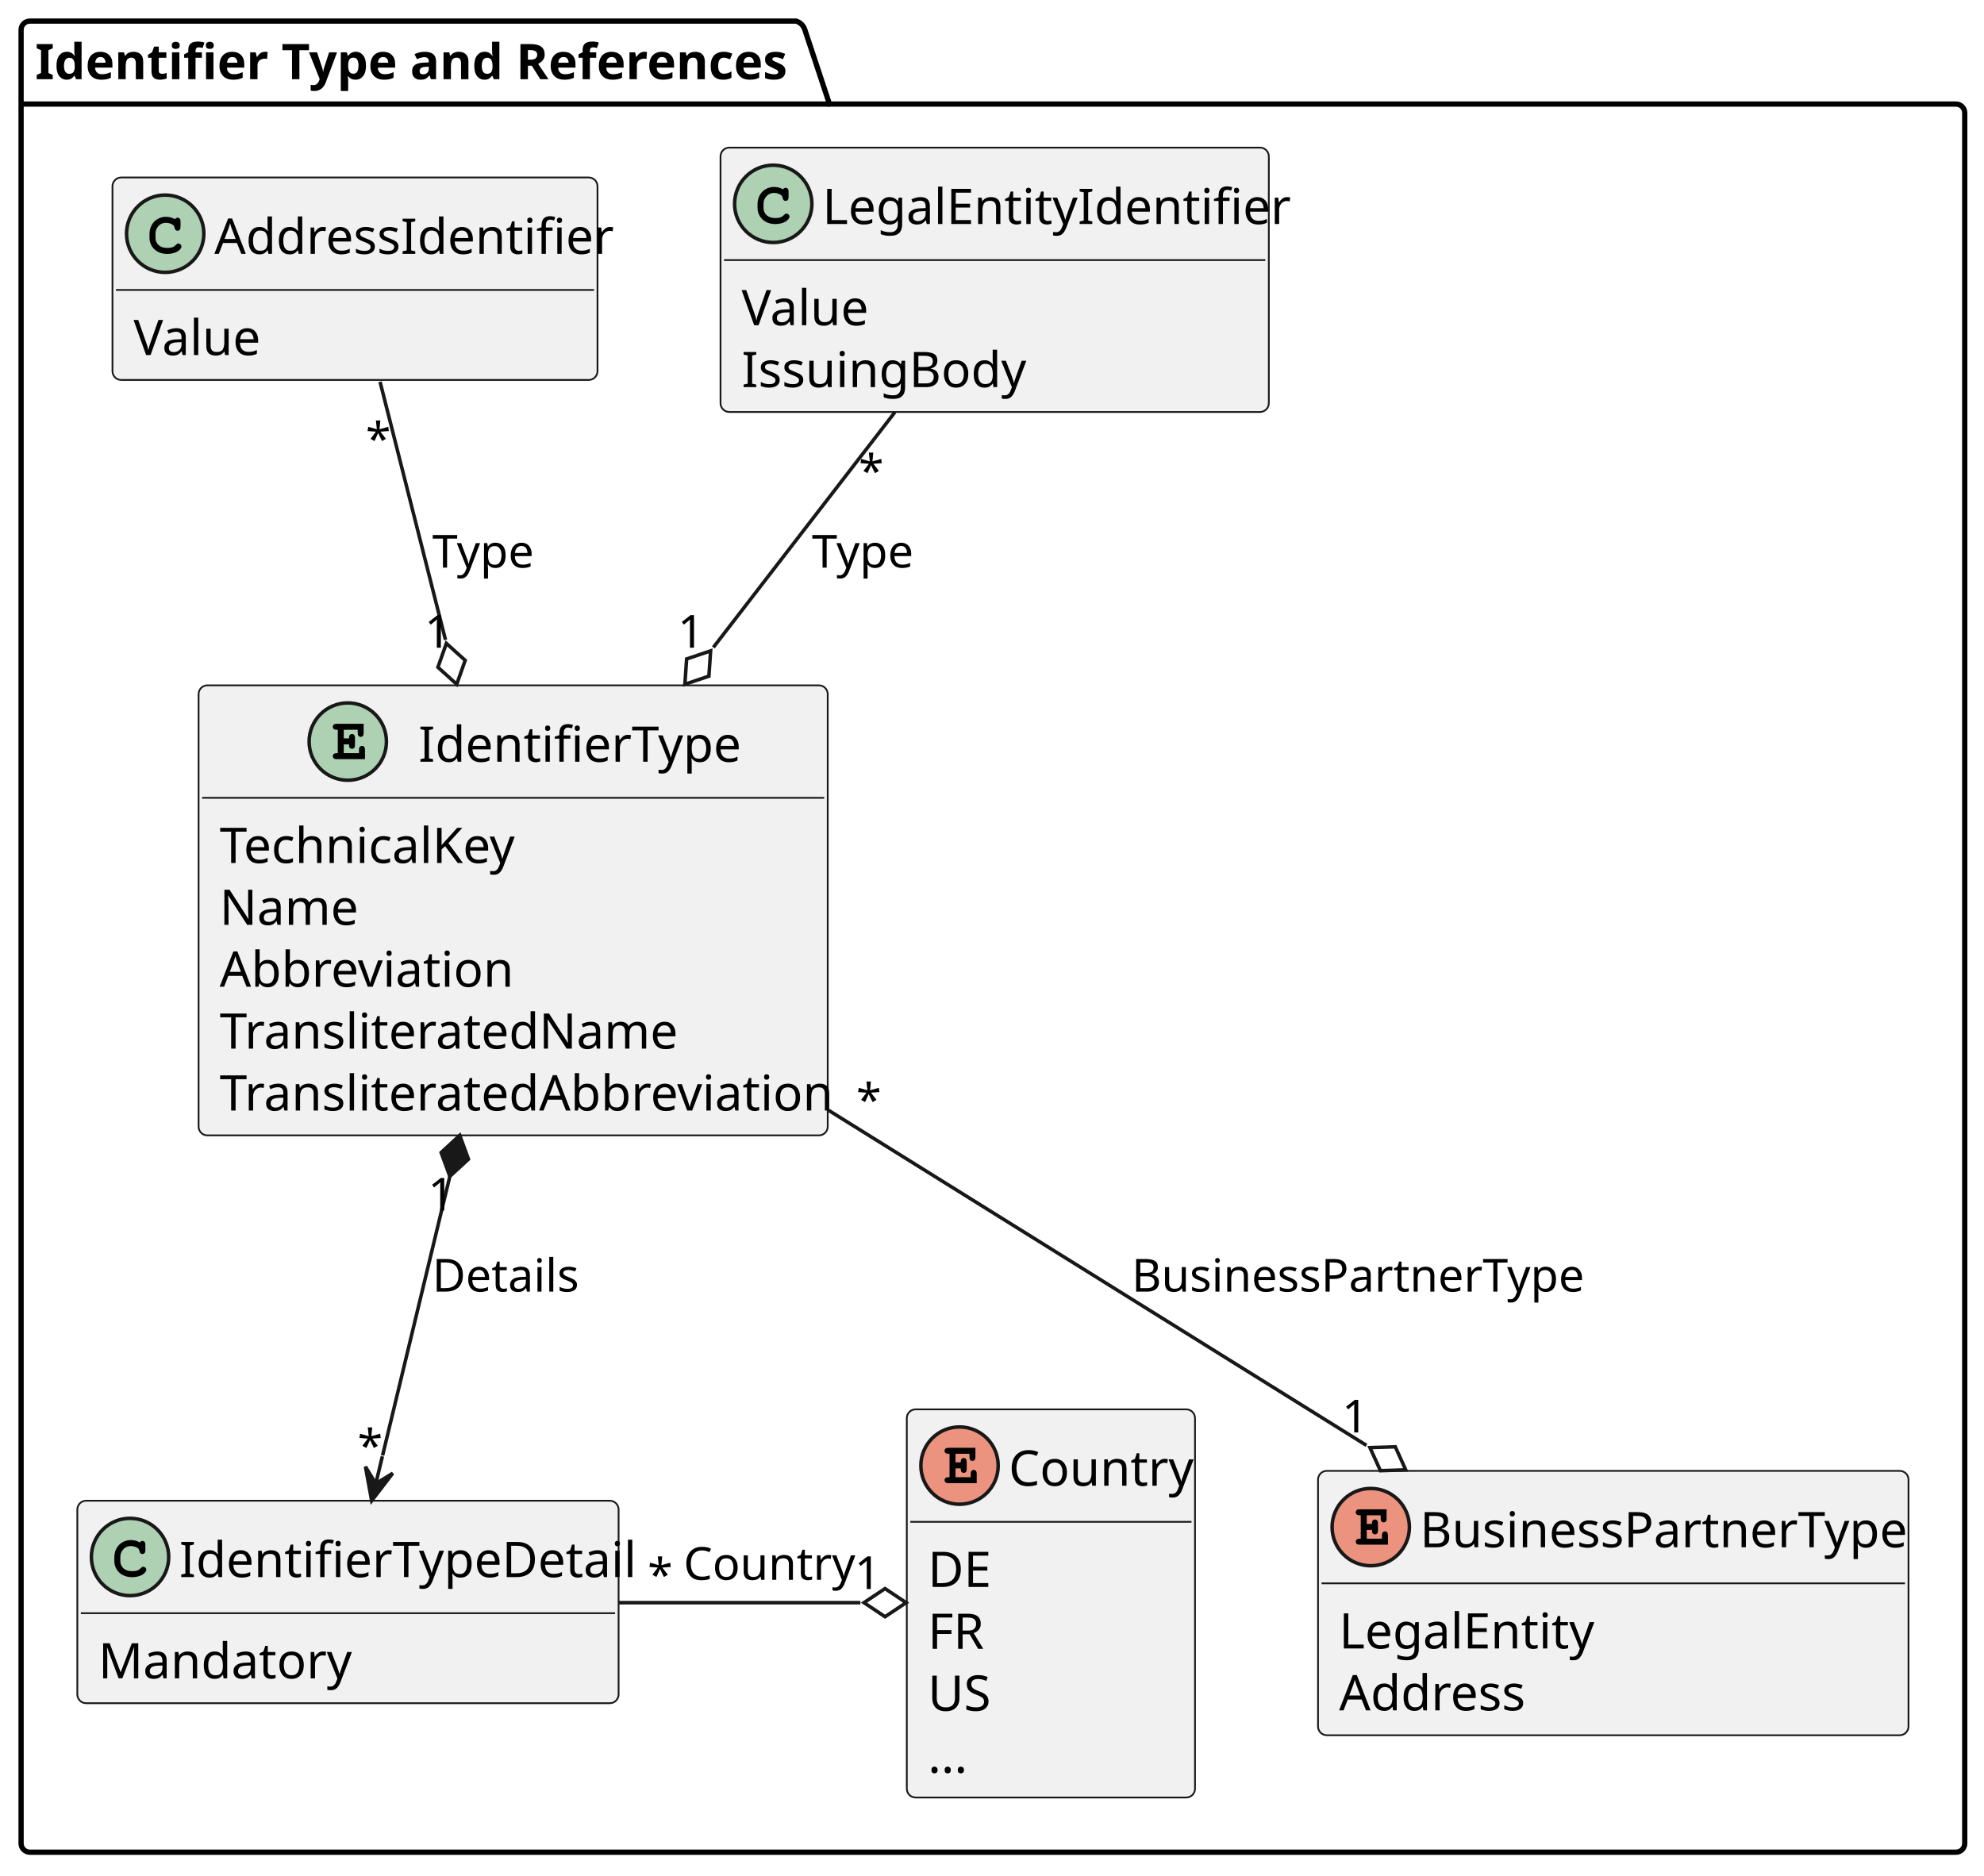
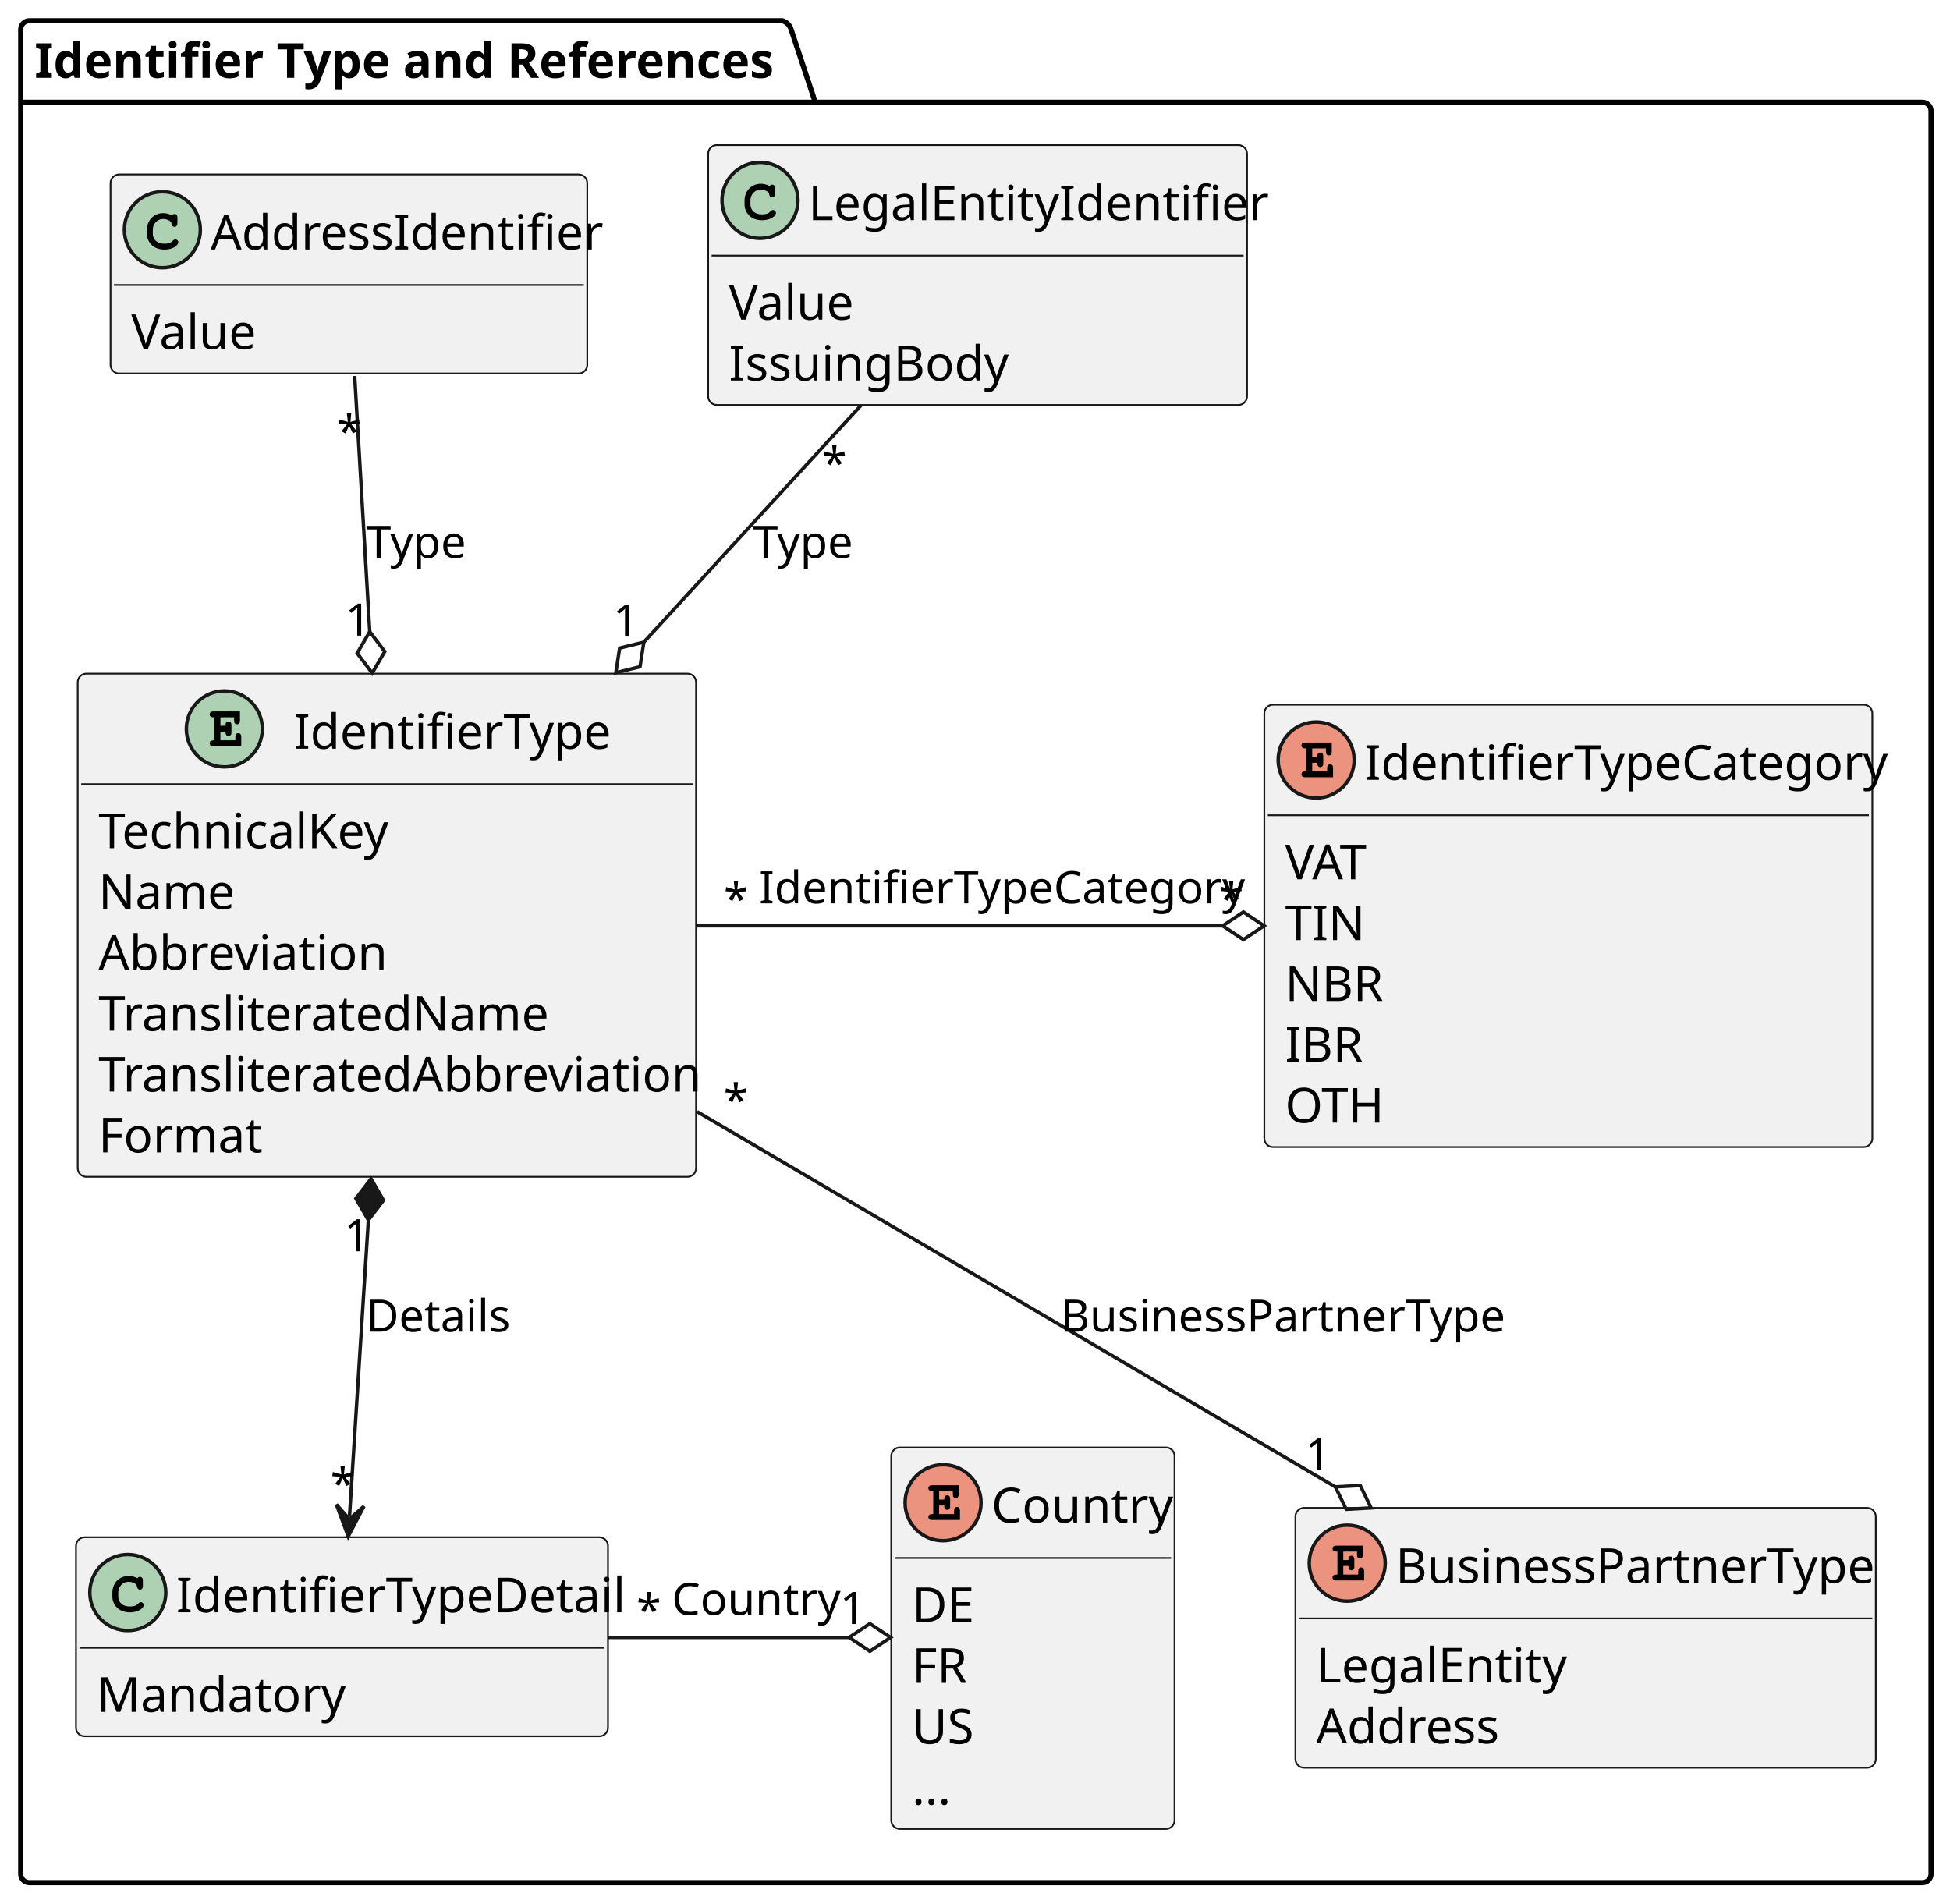
- <svg xmlns="http://www.w3.org/2000/svg" contentStyleType="text/css" height="278.125px" preserveAspectRatio="none" style="width:294px;height:278px;background:#FFFFFF;" version="1.1" viewBox="0 0 294 278" width="294.792px" zoomAndPan="magnify">
+ <svg xmlns="http://www.w3.org/2000/svg" contentStyleType="text/css" height="287.5px" preserveAspectRatio="none" style="width:294px;height:287px;background:#FFFFFF;" version="1.1" viewBox="0 0 294 287" width="294.792px" zoomAndPan="magnify">
  <defs />
  <g>
    <g id="cluster_Identifier Type and References">
-       <path d="M4.427,3.125 L117.969,3.125 A1.953,1.953 0 0 1 119.271,4.427 L122.917,15.421 L289.844,15.421 A1.302,1.302 0 0 1 291.146,16.724 L291.146,273.177 A1.302,1.302 0 0 1 289.844,274.479 L4.427,274.479 A1.302,1.302 0 0 1 3.125,273.177 L3.125,4.427 A1.302,1.302 0 0 1 4.427,3.125 " style="stroke:#000000;stroke-width:0.781;fill:none;" />
-       <line style="stroke:#000000;stroke-width:0.781;fill:none;" x1="3.125" x2="122.917" y1="15.421" y2="15.421" />
+       <path d="M4.427,3.125 L117.969,3.125 A1.953,1.953 0 0 1 119.271,4.427 L122.917,15.421 L289.844,15.421 A1.302,1.302 0 0 1 291.146,16.724 L291.146,282.552 A1.302,1.302 0 0 1 289.844,283.854 L4.427,283.854 A1.302,1.302 0 0 1 3.125,282.552 L3.125,4.427 A1.302,1.302 0 0 1 4.427,3.125 " fill="none" style="stroke:#000000;stroke-width:0.781;" />
+       <line style="stroke:#000000;stroke-width:0.781;" x1="3.125" x2="122.917" y1="15.421" y2="15.421" />
      <text fill="#000000" font-family="sans-serif" font-size="7.292" font-weight="bold" lengthAdjust="spacing" textLength="113.021" x="5.208" y="11.736">Identifier Type and References</text>
    </g>
    <g id="elem_LegalEntityIdentifier">
      <rect codeLine="6" fill="#F1F1F1" height="39.176" id="LegalEntityIdentifier" rx="1.302" ry="1.302" style="stroke:#181818;stroke-width:0.26;" width="81.25" x="106.771" y="21.875" />
      <ellipse cx="114.583" cy="30.208" fill="#ADD1B2" rx="5.729" ry="5.729" style="stroke:#181818;stroke-width:0.521;" />
      <path d="M116.024,28.06 Q116.105,27.946 116.203,27.889 Q116.3,27.832 116.414,27.832 Q116.61,27.832 116.732,27.97 Q116.854,28.101 116.854,28.418 L116.854,29.175 Q116.854,29.492 116.732,29.631 Q116.61,29.769 116.414,29.769 Q116.235,29.769 116.13,29.663 Q116.024,29.565 115.967,29.297 Q115.942,29.11 115.845,29.012 Q115.674,28.817 115.356,28.703 Q115.039,28.589 114.713,28.589 Q114.315,28.589 113.981,28.76 Q113.656,28.931 113.395,29.321 Q113.143,29.712 113.143,30.249 L113.143,30.819 Q113.143,31.462 113.607,31.893 Q114.071,32.316 114.901,32.316 Q115.389,32.316 115.731,32.186 Q115.934,32.105 116.154,31.877 Q116.292,31.738 116.366,31.698 Q116.447,31.657 116.553,31.657 Q116.724,31.657 116.854,31.795 Q116.992,31.925 116.992,32.105 Q116.992,32.283 116.813,32.495 Q116.553,32.796 116.138,32.967 Q115.576,33.203 114.901,33.203 Q114.111,33.203 113.485,32.878 Q112.972,32.617 112.614,32.064 Q112.256,31.502 112.256,30.835 L112.256,30.233 Q112.256,29.541 112.573,28.947 Q112.899,28.345 113.468,28.027 Q114.038,27.702 114.681,27.702 Q115.064,27.702 115.397,27.791 Q115.739,27.873 116.024,28.06 Z " fill="#000000" />
      <text fill="#000000" font-family="sans-serif" font-size="7.292" lengthAdjust="spacing" textLength="64.583" x="121.875" y="33.192">LegalEntityIdentifier</text>
      <line style="stroke:#181818;stroke-width:0.26;" x1="107.292" x2="187.5" y1="38.542" y2="38.542" />
      <text fill="#000000" font-family="sans-serif" font-size="7.292" lengthAdjust="spacing" textLength="18.75" x="109.896" y="48.194">Value</text>
      <text fill="#000000" font-family="sans-serif" font-size="7.292" lengthAdjust="spacing" textLength="39.583" x="109.896" y="57.366">IssuingBody</text>
    </g>
    <g id="elem_AddressIdentifier">
      <rect codeLine="11" fill="#F1F1F1" height="30.005" id="AddressIdentifier" rx="1.302" ry="1.302" style="stroke:#181818;stroke-width:0.26;" width="71.875" x="16.667" y="26.302" />
      <ellipse cx="24.479" cy="34.635" fill="#ADD1B2" rx="5.729" ry="5.729" style="stroke:#181818;stroke-width:0.521;" />
      <path d="M25.92,32.487 Q26.001,32.373 26.099,32.316 Q26.196,32.259 26.31,32.259 Q26.506,32.259 26.628,32.398 Q26.75,32.528 26.75,32.845 L26.75,33.602 Q26.75,33.919 26.628,34.058 Q26.506,34.196 26.31,34.196 Q26.131,34.196 26.025,34.09 Q25.92,33.992 25.863,33.724 Q25.838,33.537 25.741,33.439 Q25.57,33.244 25.252,33.13 Q24.935,33.016 24.609,33.016 Q24.211,33.016 23.877,33.187 Q23.551,33.358 23.291,33.748 Q23.039,34.139 23.039,34.676 L23.039,35.246 Q23.039,35.889 23.503,36.32 Q23.966,36.743 24.797,36.743 Q25.285,36.743 25.627,36.613 Q25.83,36.532 26.05,36.304 Q26.188,36.165 26.261,36.125 Q26.343,36.084 26.449,36.084 Q26.619,36.084 26.75,36.222 Q26.888,36.352 26.888,36.532 Q26.888,36.711 26.709,36.922 Q26.449,37.223 26.034,37.394 Q25.472,37.63 24.797,37.63 Q24.007,37.63 23.381,37.305 Q22.868,37.044 22.51,36.491 Q22.152,35.929 22.152,35.262 L22.152,34.66 Q22.152,33.968 22.469,33.374 Q22.795,32.772 23.364,32.454 Q23.934,32.129 24.577,32.129 Q24.959,32.129 25.293,32.218 Q25.635,32.3 25.92,32.487 Z " fill="#000000" />
      <text fill="#000000" font-family="sans-serif" font-size="7.292" lengthAdjust="spacing" textLength="55.208" x="31.771" y="37.619">AddressIdentifier</text>
      <line style="stroke:#181818;stroke-width:0.26;" x1="17.188" x2="88.021" y1="42.969" y2="42.969" />
      <text fill="#000000" font-family="sans-serif" font-size="7.292" lengthAdjust="spacing" textLength="18.75" x="19.792" y="52.621">Value</text>
    </g>
    <g id="elem_IdentifierType">
-       <rect codeLine="15" fill="#F1F1F1" height="66.691" id="IdentifierType" rx="1.302" ry="1.302" style="stroke:#181818;stroke-width:0.26;" width="93.229" x="29.427" y="101.562" />
-       <ellipse cx="51.536" cy="109.896" fill="#ADD1B2" rx="5.729" ry="5.729" style="stroke:#181818;stroke-width:0.521;" />
-       <path d="M50.942,110.311 L50.942,111.613 L53.197,111.613 L53.197,111.133 Q53.197,110.815 53.319,110.677 Q53.449,110.539 53.644,110.539 Q53.84,110.539 53.962,110.677 Q54.084,110.815 54.084,111.133 L54.084,112.5 L49.917,112.5 Q49.592,112.5 49.453,112.378 Q49.323,112.256 49.323,112.052 Q49.323,111.857 49.461,111.735 Q49.6,111.613 49.917,111.613 L50.055,111.613 L50.055,108.146 L49.917,108.146 Q49.592,108.146 49.453,108.024 Q49.323,107.902 49.323,107.699 Q49.323,107.503 49.453,107.381 Q49.592,107.259 49.917,107.259 L53.888,107.259 L53.888,108.61 Q53.888,108.927 53.766,109.066 Q53.652,109.196 53.449,109.196 Q53.254,109.196 53.132,109.066 Q53.009,108.927 53.009,108.61 L53.009,108.146 L50.942,108.146 L50.942,109.424 L51.715,109.424 Q51.715,109.082 51.781,108.984 Q51.919,108.773 52.163,108.773 Q52.358,108.773 52.48,108.911 Q52.602,109.041 52.602,109.359 L52.602,110.384 Q52.602,110.669 52.537,110.767 Q52.399,110.97 52.163,110.97 Q51.919,110.97 51.781,110.758 Q51.715,110.661 51.715,110.311 L50.942,110.311 Z " fill="#000000" />
-       <text fill="#000000" font-family="sans-serif" font-size="7.292" lengthAdjust="spacing" textLength="44.792" x="62.005" y="112.879">IdentifierType</text>
-       <line style="stroke:#181818;stroke-width:0.26;" x1="29.948" x2="122.135" y1="118.229" y2="118.229" />
-       <text fill="#000000" font-family="sans-serif" font-size="7.292" lengthAdjust="spacing" textLength="44.271" x="32.552" y="127.882">TechnicalKey</text>
-       <text fill="#000000" font-family="sans-serif" font-size="7.292" lengthAdjust="spacing" textLength="18.75" x="32.552" y="137.053">Name</text>
-       <text fill="#000000" font-family="sans-serif" font-size="7.292" lengthAdjust="spacing" textLength="41.146" x="32.552" y="146.225">Abbreviation</text>
-       <text fill="#000000" font-family="sans-serif" font-size="7.292" lengthAdjust="spacing" textLength="64.583" x="32.552" y="155.397">TransliteratedName</text>
-       <text fill="#000000" font-family="sans-serif" font-size="7.292" lengthAdjust="spacing" textLength="86.979" x="32.552" y="164.568">TransliteratedAbbreviation</text>
+       <rect codeLine="15" fill="#F1F1F1" height="75.863" id="IdentifierType" rx="1.302" ry="1.302" style="stroke:#181818;stroke-width:0.26;" width="93.229" x="11.719" y="101.562" />
+       <ellipse cx="33.828" cy="109.896" fill="#ADD1B2" rx="5.729" ry="5.729" style="stroke:#181818;stroke-width:0.521;" />
+       <path d="M33.234,110.311 L33.234,111.613 L35.488,111.613 L35.488,111.133 Q35.488,110.815 35.61,110.677 Q35.741,110.539 35.936,110.539 Q36.131,110.539 36.253,110.677 Q36.375,110.815 36.375,111.133 L36.375,112.5 L32.209,112.5 Q31.883,112.5 31.745,112.378 Q31.615,112.256 31.615,112.052 Q31.615,111.857 31.753,111.735 Q31.891,111.613 32.209,111.613 L32.347,111.613 L32.347,108.146 L32.209,108.146 Q31.883,108.146 31.745,108.024 Q31.615,107.902 31.615,107.699 Q31.615,107.503 31.745,107.381 Q31.883,107.259 32.209,107.259 L36.18,107.259 L36.18,108.61 Q36.18,108.927 36.058,109.066 Q35.944,109.196 35.741,109.196 Q35.545,109.196 35.423,109.066 Q35.301,108.927 35.301,108.61 L35.301,108.146 L33.234,108.146 L33.234,109.424 L34.007,109.424 Q34.007,109.082 34.072,108.984 Q34.211,108.773 34.455,108.773 Q34.65,108.773 34.772,108.911 Q34.894,109.041 34.894,109.359 L34.894,110.384 Q34.894,110.669 34.829,110.767 Q34.691,110.97 34.455,110.97 Q34.211,110.97 34.072,110.758 Q34.007,110.661 34.007,110.311 L33.234,110.311 Z " fill="#000000" />
+       <text fill="#000000" font-family="sans-serif" font-size="7.292" lengthAdjust="spacing" textLength="44.792" x="44.297" y="112.879">IdentifierType</text>
+       <line style="stroke:#181818;stroke-width:0.26;" x1="12.24" x2="104.427" y1="118.229" y2="118.229" />
+       <text fill="#000000" font-family="sans-serif" font-size="7.292" lengthAdjust="spacing" textLength="44.271" x="14.844" y="127.882">TechnicalKey</text>
+       <text fill="#000000" font-family="sans-serif" font-size="7.292" lengthAdjust="spacing" textLength="18.75" x="14.844" y="137.053">Name</text>
+       <text fill="#000000" font-family="sans-serif" font-size="7.292" lengthAdjust="spacing" textLength="41.146" x="14.844" y="146.225">Abbreviation</text>
+       <text fill="#000000" font-family="sans-serif" font-size="7.292" lengthAdjust="spacing" textLength="64.583" x="14.844" y="155.397">TransliteratedName</text>
+       <text fill="#000000" font-family="sans-serif" font-size="7.292" lengthAdjust="spacing" textLength="86.979" x="14.844" y="164.568">TransliteratedAbbreviation</text>
+       <text fill="#000000" font-family="sans-serif" font-size="7.292" lengthAdjust="spacing" textLength="23.438" x="14.844" y="173.74">Format</text>
    </g>
    <g id="elem_BusinessPartnerType">
-       <rect codeLine="23" fill="#F1F1F1" height="39.176" id="BusinessPartnerType" rx="1.302" ry="1.302" style="stroke:#181818;stroke-width:0.26;" width="87.5" x="195.312" y="217.969" />
-       <ellipse cx="203.125" cy="226.302" fill="#EB937F" rx="5.729" ry="5.729" style="stroke:#181818;stroke-width:0.521;" />
-       <path d="M202.531,226.717 L202.531,228.019 L204.785,228.019 L204.785,227.539 Q204.785,227.222 204.907,227.083 Q205.037,226.945 205.233,226.945 Q205.428,226.945 205.55,227.083 Q205.672,227.222 205.672,227.539 L205.672,228.906 L201.506,228.906 Q201.18,228.906 201.042,228.784 Q200.911,228.662 200.911,228.459 Q200.911,228.263 201.05,228.141 Q201.188,228.019 201.506,228.019 L201.644,228.019 L201.644,224.552 L201.506,224.552 Q201.18,224.552 201.042,224.43 Q200.911,224.308 200.911,224.105 Q200.911,223.91 201.042,223.787 Q201.18,223.665 201.506,223.665 L205.477,223.665 L205.477,225.016 Q205.477,225.334 205.355,225.472 Q205.241,225.602 205.037,225.602 Q204.842,225.602 204.72,225.472 Q204.598,225.334 204.598,225.016 L204.598,224.552 L202.531,224.552 L202.531,225.83 L203.304,225.83 Q203.304,225.488 203.369,225.391 Q203.507,225.179 203.752,225.179 Q203.947,225.179 204.069,225.317 Q204.191,225.448 204.191,225.765 L204.191,226.79 Q204.191,227.075 204.126,227.173 Q203.988,227.376 203.752,227.376 Q203.507,227.376 203.369,227.165 Q203.304,227.067 203.304,226.717 L202.531,226.717 Z " fill="#000000" />
-       <text fill="#000000" font-family="sans-serif" font-size="7.292" lengthAdjust="spacing" textLength="70.833" x="210.417" y="229.286">BusinessPartnerType</text>
-       <line style="stroke:#181818;stroke-width:0.26;" x1="195.833" x2="282.292" y1="234.635" y2="234.635" />
-       <text fill="#000000" font-family="sans-serif" font-size="7.292" lengthAdjust="spacing" textLength="36.458" x="198.438" y="244.288">LegalEntity</text>
-       <text fill="#000000" font-family="sans-serif" font-size="7.292" lengthAdjust="spacing" textLength="27.083" x="198.438" y="253.46">Address</text>
+       <rect codeLine="24" fill="#F1F1F1" height="39.176" id="BusinessPartnerType" rx="1.302" ry="1.302" style="stroke:#181818;stroke-width:0.26;" width="87.5" x="195.312" y="227.344" />
+       <ellipse cx="203.125" cy="235.677" fill="#EB937F" rx="5.729" ry="5.729" style="stroke:#181818;stroke-width:0.521;" />
+       <path d="M202.531,236.092 L202.531,237.394 L204.785,237.394 L204.785,236.914 Q204.785,236.597 204.907,236.458 Q205.037,236.32 205.233,236.32 Q205.428,236.32 205.55,236.458 Q205.672,236.597 205.672,236.914 L205.672,238.281 L201.506,238.281 Q201.18,238.281 201.042,238.159 Q200.911,238.037 200.911,237.834 Q200.911,237.638 201.05,237.516 Q201.188,237.394 201.506,237.394 L201.644,237.394 L201.644,233.927 L201.506,233.927 Q201.18,233.927 201.042,233.805 Q200.911,233.683 200.911,233.48 Q200.911,233.285 201.042,233.162 Q201.18,233.04 201.506,233.04 L205.477,233.04 L205.477,234.391 Q205.477,234.709 205.355,234.847 Q205.241,234.977 205.037,234.977 Q204.842,234.977 204.72,234.847 Q204.598,234.709 204.598,234.391 L204.598,233.927 L202.531,233.927 L202.531,235.205 L203.304,235.205 Q203.304,234.863 203.369,234.766 Q203.507,234.554 203.752,234.554 Q203.947,234.554 204.069,234.692 Q204.191,234.823 204.191,235.14 L204.191,236.165 Q204.191,236.45 204.126,236.548 Q203.988,236.751 203.752,236.751 Q203.507,236.751 203.369,236.54 Q203.304,236.442 203.304,236.092 L202.531,236.092 Z " fill="#000000" />
+       <text fill="#000000" font-family="sans-serif" font-size="7.292" lengthAdjust="spacing" textLength="70.833" x="210.417" y="238.661">BusinessPartnerType</text>
+       <line style="stroke:#181818;stroke-width:0.26;" x1="195.833" x2="282.292" y1="244.01" y2="244.01" />
+       <text fill="#000000" font-family="sans-serif" font-size="7.292" lengthAdjust="spacing" textLength="36.458" x="198.438" y="253.663">LegalEntity</text>
+       <text fill="#000000" font-family="sans-serif" font-size="7.292" lengthAdjust="spacing" textLength="27.083" x="198.438" y="262.835">Address</text>
+     </g>
+     <g id="elem_IdentifierTypeCategory">
+       <rect codeLine="29" fill="#F1F1F1" height="66.691" id="IdentifierTypeCategory" rx="1.302" ry="1.302" style="stroke:#181818;stroke-width:0.26;" width="91.667" x="190.625" y="106.25" />
+       <ellipse cx="198.438" cy="114.583" fill="#EB937F" rx="5.729" ry="5.729" style="stroke:#181818;stroke-width:0.521;" />
+       <path d="M197.843,114.998 L197.843,116.3 L200.098,116.3 L200.098,115.82 Q200.098,115.503 200.22,115.365 Q200.35,115.226 200.545,115.226 Q200.741,115.226 200.863,115.365 Q200.985,115.503 200.985,115.82 L200.985,117.188 L196.818,117.188 Q196.493,117.188 196.354,117.065 Q196.224,116.943 196.224,116.74 Q196.224,116.545 196.362,116.422 Q196.501,116.3 196.818,116.3 L196.956,116.3 L196.956,112.834 L196.818,112.834 Q196.493,112.834 196.354,112.712 Q196.224,112.59 196.224,112.386 Q196.224,112.191 196.354,112.069 Q196.493,111.947 196.818,111.947 L200.789,111.947 L200.789,113.297 Q200.789,113.615 200.667,113.753 Q200.553,113.883 200.35,113.883 Q200.155,113.883 200.033,113.753 Q199.911,113.615 199.911,113.297 L199.911,112.834 L197.843,112.834 L197.843,114.111 L198.617,114.111 Q198.617,113.769 198.682,113.672 Q198.82,113.46 199.064,113.46 Q199.259,113.46 199.381,113.599 Q199.504,113.729 199.504,114.046 L199.504,115.072 Q199.504,115.356 199.439,115.454 Q199.3,115.658 199.064,115.658 Q198.82,115.658 198.682,115.446 Q198.617,115.348 198.617,114.998 L197.843,114.998 Z " fill="#000000" />
+       <text fill="#000000" font-family="sans-serif" font-size="7.292" lengthAdjust="spacing" textLength="75" x="205.729" y="117.567">IdentifierTypeCategory</text>
+       <line style="stroke:#181818;stroke-width:0.26;" x1="191.146" x2="281.771" y1="122.917" y2="122.917" />
+       <text fill="#000000" font-family="sans-serif" font-size="7.292" lengthAdjust="spacing" textLength="14.062" x="193.75" y="132.569">VAT</text>
+       <text fill="#000000" font-family="sans-serif" font-size="7.292" lengthAdjust="spacing" textLength="10.938" x="193.75" y="141.741">TIN</text>
+       <text fill="#000000" font-family="sans-serif" font-size="7.292" lengthAdjust="spacing" textLength="14.583" x="193.75" y="150.912">NBR</text>
+       <text fill="#000000" font-family="sans-serif" font-size="7.292" lengthAdjust="spacing" textLength="11.458" x="193.75" y="160.084">IBR</text>
+       <text fill="#000000" font-family="sans-serif" font-size="7.292" lengthAdjust="spacing" textLength="15.104" x="193.75" y="169.256">OTH</text>
    </g>
    <g id="elem_IdentifierTypeDetail">
-       <rect codeLine="28" fill="#F1F1F1" height="30.005" id="IdentifierTypeDetail" rx="1.302" ry="1.302" style="stroke:#181818;stroke-width:0.26;" width="80.208" x="11.458" y="222.396" />
-       <ellipse cx="19.271" cy="230.729" fill="#ADD1B2" rx="5.729" ry="5.729" style="stroke:#181818;stroke-width:0.521;" />
-       <path d="M20.711,228.581 Q20.793,228.467 20.89,228.41 Q20.988,228.353 21.102,228.353 Q21.297,228.353 21.419,228.491 Q21.541,228.621 21.541,228.939 L21.541,229.696 Q21.541,230.013 21.419,230.151 Q21.297,230.29 21.102,230.29 Q20.923,230.29 20.817,230.184 Q20.711,230.086 20.654,229.818 Q20.63,229.631 20.532,229.533 Q20.361,229.338 20.044,229.224 Q19.727,229.11 19.401,229.11 Q19.002,229.11 18.669,229.281 Q18.343,229.452 18.083,229.842 Q17.83,230.233 17.83,230.77 L17.83,231.339 Q17.83,231.982 18.294,232.414 Q18.758,232.837 19.588,232.837 Q20.076,232.837 20.418,232.707 Q20.622,232.625 20.841,232.398 Q20.98,232.259 21.053,232.218 Q21.134,232.178 21.24,232.178 Q21.411,232.178 21.541,232.316 Q21.68,232.446 21.68,232.625 Q21.68,232.804 21.501,233.016 Q21.24,233.317 20.825,233.488 Q20.264,233.724 19.588,233.724 Q18.799,233.724 18.172,233.398 Q17.66,233.138 17.301,232.585 Q16.943,232.023 16.943,231.356 L16.943,230.754 Q16.943,230.062 17.261,229.468 Q17.586,228.866 18.156,228.548 Q18.726,228.223 19.369,228.223 Q19.751,228.223 20.085,228.312 Q20.426,228.394 20.711,228.581 Z " fill="#000000" />
-       <text fill="#000000" font-family="sans-serif" font-size="7.292" lengthAdjust="spacing" textLength="63.542" x="26.562" y="233.713">IdentifierTypeDetail</text>
-       <line style="stroke:#181818;stroke-width:0.26;" x1="11.979" x2="91.146" y1="239.062" y2="239.062" />
-       <text fill="#000000" font-family="sans-serif" font-size="7.292" lengthAdjust="spacing" textLength="34.896" x="14.583" y="248.715">Mandatory</text>
+       <rect codeLine="37" fill="#F1F1F1" height="30.005" id="IdentifierTypeDetail" rx="1.302" ry="1.302" style="stroke:#181818;stroke-width:0.26;" width="80.208" x="11.458" y="231.771" />
+       <ellipse cx="19.271" cy="240.104" fill="#ADD1B2" rx="5.729" ry="5.729" style="stroke:#181818;stroke-width:0.521;" />
+       <path d="M20.711,237.956 Q20.793,237.842 20.89,237.785 Q20.988,237.728 21.102,237.728 Q21.297,237.728 21.419,237.866 Q21.541,237.996 21.541,238.314 L21.541,239.071 Q21.541,239.388 21.419,239.526 Q21.297,239.665 21.102,239.665 Q20.923,239.665 20.817,239.559 Q20.711,239.461 20.654,239.193 Q20.63,239.006 20.532,238.908 Q20.361,238.713 20.044,238.599 Q19.727,238.485 19.401,238.485 Q19.002,238.485 18.669,238.656 Q18.343,238.827 18.083,239.217 Q17.83,239.608 17.83,240.145 L17.83,240.714 Q17.83,241.357 18.294,241.789 Q18.758,242.212 19.588,242.212 Q20.076,242.212 20.418,242.082 Q20.622,242 20.841,241.773 Q20.98,241.634 21.053,241.593 Q21.134,241.553 21.24,241.553 Q21.411,241.553 21.541,241.691 Q21.68,241.821 21.68,242 Q21.68,242.179 21.501,242.391 Q21.24,242.692 20.825,242.863 Q20.264,243.099 19.588,243.099 Q18.799,243.099 18.172,242.773 Q17.66,242.513 17.301,241.96 Q16.943,241.398 16.943,240.731 L16.943,240.129 Q16.943,239.437 17.261,238.843 Q17.586,238.241 18.156,237.923 Q18.726,237.598 19.369,237.598 Q19.751,237.598 20.085,237.687 Q20.426,237.769 20.711,237.956 Z " fill="#000000" />
+       <text fill="#000000" font-family="sans-serif" font-size="7.292" lengthAdjust="spacing" textLength="63.542" x="26.562" y="243.088">IdentifierTypeDetail</text>
+       <line style="stroke:#181818;stroke-width:0.26;" x1="11.979" x2="91.146" y1="248.438" y2="248.438" />
+       <text fill="#000000" font-family="sans-serif" font-size="7.292" lengthAdjust="spacing" textLength="34.896" x="14.583" y="258.09">Mandatory</text>
    </g>
    <g id="elem_Country">
-       <rect codeLine="32" fill="#F1F1F1" height="57.52" id="Country" rx="1.302" ry="1.302" style="stroke:#181818;stroke-width:0.26;" width="42.708" x="134.375" y="208.854" />
-       <ellipse cx="142.188" cy="217.188" fill="#EB937F" rx="5.729" ry="5.729" style="stroke:#181818;stroke-width:0.521;" />
-       <path d="M141.593,217.602 L141.593,218.905 L143.848,218.905 L143.848,218.424 Q143.848,218.107 143.97,217.969 Q144.1,217.83 144.295,217.83 Q144.491,217.83 144.613,217.969 Q144.735,218.107 144.735,218.424 L144.735,219.792 L140.568,219.792 Q140.243,219.792 140.104,219.67 Q139.974,219.548 139.974,219.344 Q139.974,219.149 140.112,219.027 Q140.251,218.905 140.568,218.905 L140.706,218.905 L140.706,215.438 L140.568,215.438 Q140.243,215.438 140.104,215.316 Q139.974,215.194 139.974,214.99 Q139.974,214.795 140.104,214.673 Q140.243,214.551 140.568,214.551 L144.539,214.551 L144.539,215.902 Q144.539,216.219 144.417,216.357 Q144.303,216.488 144.1,216.488 Q143.905,216.488 143.783,216.357 Q143.661,216.219 143.661,215.902 L143.661,215.438 L141.593,215.438 L141.593,216.715 L142.367,216.715 Q142.367,216.374 142.432,216.276 Q142.57,216.065 142.814,216.065 Q143.009,216.065 143.131,216.203 Q143.254,216.333 143.254,216.65 L143.254,217.676 Q143.254,217.961 143.189,218.058 Q143.05,218.262 142.814,218.262 Q142.57,218.262 142.432,218.05 Q142.367,217.952 142.367,217.602 L141.593,217.602 Z " fill="#000000" />
-       <text fill="#000000" font-family="sans-serif" font-size="7.292" lengthAdjust="spacing" textLength="26.042" x="149.479" y="220.171">Country</text>
-       <line style="stroke:#181818;stroke-width:0.26;" x1="134.896" x2="176.562" y1="225.521" y2="225.521" />
-       <text fill="#000000" font-family="sans-serif" font-size="7.292" lengthAdjust="spacing" textLength="9.896" x="137.5" y="235.173">DE</text>
-       <text fill="#000000" font-family="sans-serif" font-size="7.292" lengthAdjust="spacing" textLength="9.896" x="137.5" y="244.345">FR</text>
-       <text fill="#000000" font-family="sans-serif" font-size="7.292" lengthAdjust="spacing" textLength="9.375" x="137.5" y="253.517">US</text>
-       <text fill="#000000" font-family="sans-serif" font-size="7.292" lengthAdjust="spacing" textLength="6.25" x="137.5" y="262.688">...</text>
+       <rect codeLine="41" fill="#F1F1F1" height="57.52" id="Country" rx="1.302" ry="1.302" style="stroke:#181818;stroke-width:0.26;" width="42.708" x="134.375" y="218.229" />
+       <ellipse cx="142.188" cy="226.562" fill="#EB937F" rx="5.729" ry="5.729" style="stroke:#181818;stroke-width:0.521;" />
+       <path d="M141.593,226.977 L141.593,228.28 L143.848,228.28 L143.848,227.799 Q143.848,227.482 143.97,227.344 Q144.1,227.205 144.295,227.205 Q144.491,227.205 144.613,227.344 Q144.735,227.482 144.735,227.799 L144.735,229.167 L140.568,229.167 Q140.243,229.167 140.104,229.045 Q139.974,228.923 139.974,228.719 Q139.974,228.524 140.112,228.402 Q140.251,228.28 140.568,228.28 L140.706,228.28 L140.706,224.813 L140.568,224.813 Q140.243,224.813 140.104,224.691 Q139.974,224.569 139.974,224.365 Q139.974,224.17 140.104,224.048 Q140.243,223.926 140.568,223.926 L144.539,223.926 L144.539,225.277 Q144.539,225.594 144.417,225.732 Q144.303,225.863 144.1,225.863 Q143.905,225.863 143.783,225.732 Q143.661,225.594 143.661,225.277 L143.661,224.813 L141.593,224.813 L141.593,226.09 L142.367,226.09 Q142.367,225.749 142.432,225.651 Q142.57,225.44 142.814,225.44 Q143.009,225.44 143.131,225.578 Q143.254,225.708 143.254,226.025 L143.254,227.051 Q143.254,227.336 143.189,227.433 Q143.05,227.637 142.814,227.637 Q142.57,227.637 142.432,227.425 Q142.367,227.327 142.367,226.977 L141.593,226.977 Z " fill="#000000" />
+       <text fill="#000000" font-family="sans-serif" font-size="7.292" lengthAdjust="spacing" textLength="26.042" x="149.479" y="229.546">Country</text>
+       <line style="stroke:#181818;stroke-width:0.26;" x1="134.896" x2="176.562" y1="234.896" y2="234.896" />
+       <text fill="#000000" font-family="sans-serif" font-size="7.292" lengthAdjust="spacing" textLength="9.896" x="137.5" y="244.548">DE</text>
+       <text fill="#000000" font-family="sans-serif" font-size="7.292" lengthAdjust="spacing" textLength="9.896" x="137.5" y="253.72">FR</text>
+       <text fill="#000000" font-family="sans-serif" font-size="7.292" lengthAdjust="spacing" textLength="9.375" x="137.5" y="262.892">US</text>
+       <text fill="#000000" font-family="sans-serif" font-size="7.292" lengthAdjust="spacing" textLength="6.25" x="137.5" y="272.063">...</text>
    </g>
    <g id="link_IdentifierType_BusinessPartnerType">
-       <path codeLine="39" d="M122.755,164.521 C148.083,180.297 178.927,199.516 202.49,214.193 " fill="none" id="IdentifierType-to-BusinessPartnerType" style="stroke:#181818;stroke-width:0.521;" />
-       <polygon fill="none" points="208.312,217.823,206.76,214.403,203.006,214.521,204.559,217.941,208.312,217.823" style="stroke:#181818;stroke-width:0.521;" />
-       <text fill="#000000" font-family="sans-serif" font-size="6.771" lengthAdjust="spacing" textLength="64.583" x="167.708" y="191.404">BusinessPartnerType</text>
-       <text fill="#000000" font-family="sans-serif" font-size="6.771" lengthAdjust="spacing" textLength="2.604" x="126.882" y="165.411">*</text>
-       <text fill="#000000" font-family="sans-serif" font-size="6.771" lengthAdjust="spacing" textLength="3.646" x="198.865" y="212.277">1</text>
+       <path codeLine="48" d="M105.109,167.604 C137.01,186.359 173.05,207.546 201.336,224.176 " fill="none" id="IdentifierType-to-BusinessPartnerType" style="stroke:#181818;stroke-width:0.521;" />
+       <polygon fill="none" points="206.724,227.344,205.086,223.964,201.336,224.176,202.974,227.556,206.724,227.344" style="stroke:#181818;stroke-width:0.521;" />
+       <text fill="#000000" font-family="sans-serif" font-size="6.771" lengthAdjust="spacing" textLength="64.583" x="159.896" y="200.779">BusinessPartnerType</text>
+       <text fill="#000000" font-family="sans-serif" font-size="6.771" lengthAdjust="spacing" textLength="2.604" x="109.091" y="168.29">*</text>
+       <text fill="#000000" font-family="sans-serif" font-size="6.771" lengthAdjust="spacing" textLength="3.646" x="196.78" y="221.676">1</text>
+     </g>
+     <g id="link_IdentifierType_IdentifierTypeCategory">
+       <path codeLine="49" d="M105.135,139.583 C131.521,139.583 158.104,139.583 184.339,139.583 " fill="none" id="IdentifierType-to-IdentifierTypeCategory" style="stroke:#181818;stroke-width:0.521;" />
+       <polygon fill="none" points="190.589,139.583,187.464,137.5,184.339,139.583,187.464,141.667,190.589,139.583" style="stroke:#181818;stroke-width:0.521;" />
+       <text fill="#000000" font-family="sans-serif" font-size="6.771" lengthAdjust="spacing" textLength="66.667" x="114.453" y="136.195">IdentifierTypeCategory</text>
+       <text fill="#000000" font-family="sans-serif" font-size="6.771" lengthAdjust="spacing" textLength="2.604" x="109.119" y="137.949">*</text>
+       <text fill="#000000" font-family="sans-serif" font-size="6.771" lengthAdjust="spacing" textLength="2.604" x="183.783" y="137.915">*</text>
    </g>
    <g id="link_LegalEntityIdentifier_IdentifierType">
-       <path codeLine="41" d="M132.609,61.083 C124.823,71.172 114.984,83.917 105.703,95.943 " fill="none" id="LegalEntityIdentifier-to-IdentifierType" style="stroke:#181818;stroke-width:0.521;" />
-       <polygon fill="none" points="101.49,101.401,105.048,100.199,105.306,96.452,101.748,97.654,101.49,101.401" style="stroke:#181818;stroke-width:0.521;" />
-       <text fill="#000000" font-family="sans-serif" font-size="6.771" lengthAdjust="spacing" textLength="14.583" x="120.312" y="84.112">Type</text>
-       <text fill="#000000" font-family="sans-serif" font-size="6.771" lengthAdjust="spacing" textLength="2.604" x="127.24" y="72.216">*</text>
-       <text fill="#000000" font-family="sans-serif" font-size="6.771" lengthAdjust="spacing" textLength="3.646" x="100.428" y="95.986">1</text>
+       <path codeLine="51" d="M129.802,61.12 C119.255,72.62 109.708,83.034 97.073,96.815 " fill="none" id="LegalEntityIdentifier-to-IdentifierType" style="stroke:#181818;stroke-width:0.521;" />
+       <polygon fill="none" points="92.849,101.422,96.496,100.526,97.073,96.815,93.425,97.711,92.849,101.422" style="stroke:#181818;stroke-width:0.521;" />
+       <text fill="#000000" font-family="sans-serif" font-size="6.771" lengthAdjust="spacing" textLength="14.583" x="113.542" y="84.112">Type</text>
+       <text fill="#000000" font-family="sans-serif" font-size="6.771" lengthAdjust="spacing" textLength="2.604" x="123.95" y="72.259">*</text>
+       <text fill="#000000" font-family="sans-serif" font-size="6.771" lengthAdjust="spacing" textLength="3.646" x="92.421" y="95.968">1</text>
    </g>
    <g id="link_AddressIdentifier_IdentifierType">
-       <path codeLine="42" d="M56.318,56.578 C58.938,66.901 62.573,81.255 66.016,94.823 " fill="none" id="AddressIdentifier-to-IdentifierType" style="stroke:#181818;stroke-width:0.521;" />
-       <polygon fill="none" points="67.682,101.401,68.933,97.86,66.145,95.343,64.894,98.884,67.682,101.401" style="stroke:#181818;stroke-width:0.521;" />
-       <text fill="#000000" font-family="sans-serif" font-size="6.771" lengthAdjust="spacing" textLength="14.583" x="64.062" y="84.112">Type</text>
-       <text fill="#000000" font-family="sans-serif" font-size="6.771" lengthAdjust="spacing" textLength="2.604" x="54.188" y="67.452">*</text>
-       <text fill="#000000" font-family="sans-serif" font-size="6.771" lengthAdjust="spacing" textLength="3.646" x="62.923" y="95.986">1</text>
+       <path codeLine="52" d="M53.474,56.682 C54.177,68.568 54.825,79.584 55.747,95.235 " fill="none" id="AddressIdentifier-to-IdentifierType" style="stroke:#181818;stroke-width:0.521;" />
+       <polygon fill="none" points="56.115,101.474,58.011,98.232,55.747,95.235,53.851,98.477,56.115,101.474" style="stroke:#181818;stroke-width:0.521;" />
+       <text fill="#000000" font-family="sans-serif" font-size="6.771" lengthAdjust="spacing" textLength="14.583" x="55.208" y="84.112">Type</text>
+       <text fill="#000000" font-family="sans-serif" font-size="6.771" lengthAdjust="spacing" textLength="2.604" x="50.787" y="67.454">*</text>
+       <text fill="#000000" font-family="sans-serif" font-size="6.771" lengthAdjust="spacing" textLength="3.646" x="52.052" y="95.828">1</text>
    </g>
    <g id="link_IdentifierType_IdentifierTypeDetail">
-       <path codeLine="44" d="M66.66,174.325 C66.66,174.325 59.536,203.906 56.693,215.688 " fill="none" id="IdentifierType-IdentifierTypeDetail" style="stroke:#181818;stroke-width:0.521;" />
-       <polygon fill="#181818" points="55.078,222.391,58.2,218.321,55.688,219.859,54.15,217.346,55.078,222.391" style="stroke:#181818;stroke-width:0.521;" />
-       <line style="stroke:#181818;stroke-width:0.521;" x1="55.688" x2="56.664" y1="219.859" y2="215.81" />
-       <polygon fill="#181818" points="68.13,168.25,65.37,170.797,66.66,174.325,69.42,171.777,68.13,168.25" style="stroke:#181818;stroke-width:0.521;" />
-       <text fill="#000000" font-family="sans-serif" font-size="6.771" lengthAdjust="spacing" textLength="20.833" x="64.062" y="191.404">Details</text>
-       <text fill="#000000" font-family="sans-serif" font-size="6.771" lengthAdjust="spacing" textLength="3.646" x="63.42" y="179.391">1</text>
-       <text fill="#000000" font-family="sans-serif" font-size="6.771" lengthAdjust="spacing" textLength="2.604" x="52.986" y="216.673">*</text>
+       <path codeLine="54" d="M55.54,183.951 C54.352,202.576 53.584,214.637 52.699,228.522 " fill="none" id="IdentifierType-IdentifierTypeDetail" style="stroke:#181818;stroke-width:0.521;" />
+       <polygon fill="#181818" points="55.938,177.714,53.66,180.7,55.54,183.951,57.818,180.965,55.938,177.714" style="stroke:#181818;stroke-width:0.521;" />
+       <polygon fill="#181818" points="52.5,231.641,54.877,227.095,52.666,229.042,50.719,226.83,52.5,231.641" style="stroke:#181818;stroke-width:0.521;" />
+       <text fill="#000000" font-family="sans-serif" font-size="6.771" lengthAdjust="spacing" textLength="20.833" x="55.208" y="200.779">Details</text>
+       <text fill="#000000" font-family="sans-serif" font-size="6.771" lengthAdjust="spacing" textLength="3.646" x="51.903" y="188.658">1</text>
+       <text fill="#000000" font-family="sans-serif" font-size="6.771" lengthAdjust="spacing" textLength="2.604" x="49.816" y="226.134">*</text>
    </g>
    <g id="link_IdentifierTypeDetail_Country">
-       <path codeLine="45" d="M91.688,237.5 C103.641,237.5 116.479,237.5 127.5,237.5 " fill="none" id="IdentifierTypeDetail-to-Country" style="stroke:#181818;stroke-width:0.521;" />
-       <polygon fill="none" points="134.276,237.5,131.151,235.417,128.026,237.5,131.151,239.583,134.276,237.5" style="stroke:#181818;stroke-width:0.521;" />
-       <text fill="#000000" font-family="sans-serif" font-size="6.771" lengthAdjust="spacing" textLength="23.438" x="101.302" y="234.112">Country</text>
-       <text fill="#000000" font-family="sans-serif" font-size="6.771" lengthAdjust="spacing" textLength="2.604" x="95.96" y="235.786">*</text>
-       <text fill="#000000" font-family="sans-serif" font-size="6.771" lengthAdjust="spacing" textLength="3.646" x="126.63" y="235.475">1</text>
+       <path codeLine="55" d="M91.688,246.875 C106.188,246.875 115.745,246.875 128.026,246.875 " fill="none" id="IdentifierTypeDetail-to-Country" style="stroke:#181818;stroke-width:0.521;" />
+       <polygon fill="none" points="134.276,246.875,131.151,244.792,128.026,246.875,131.151,248.958,134.276,246.875" style="stroke:#181818;stroke-width:0.521;" />
+       <text fill="#000000" font-family="sans-serif" font-size="6.771" lengthAdjust="spacing" textLength="23.438" x="101.302" y="243.487">Country</text>
+       <text fill="#000000" font-family="sans-serif" font-size="6.771" lengthAdjust="spacing" textLength="2.604" x="95.96" y="245.161">*</text>
+       <text fill="#000000" font-family="sans-serif" font-size="6.771" lengthAdjust="spacing" textLength="3.646" x="126.63" y="244.85">1</text>
    </g>
  </g>
</svg>
